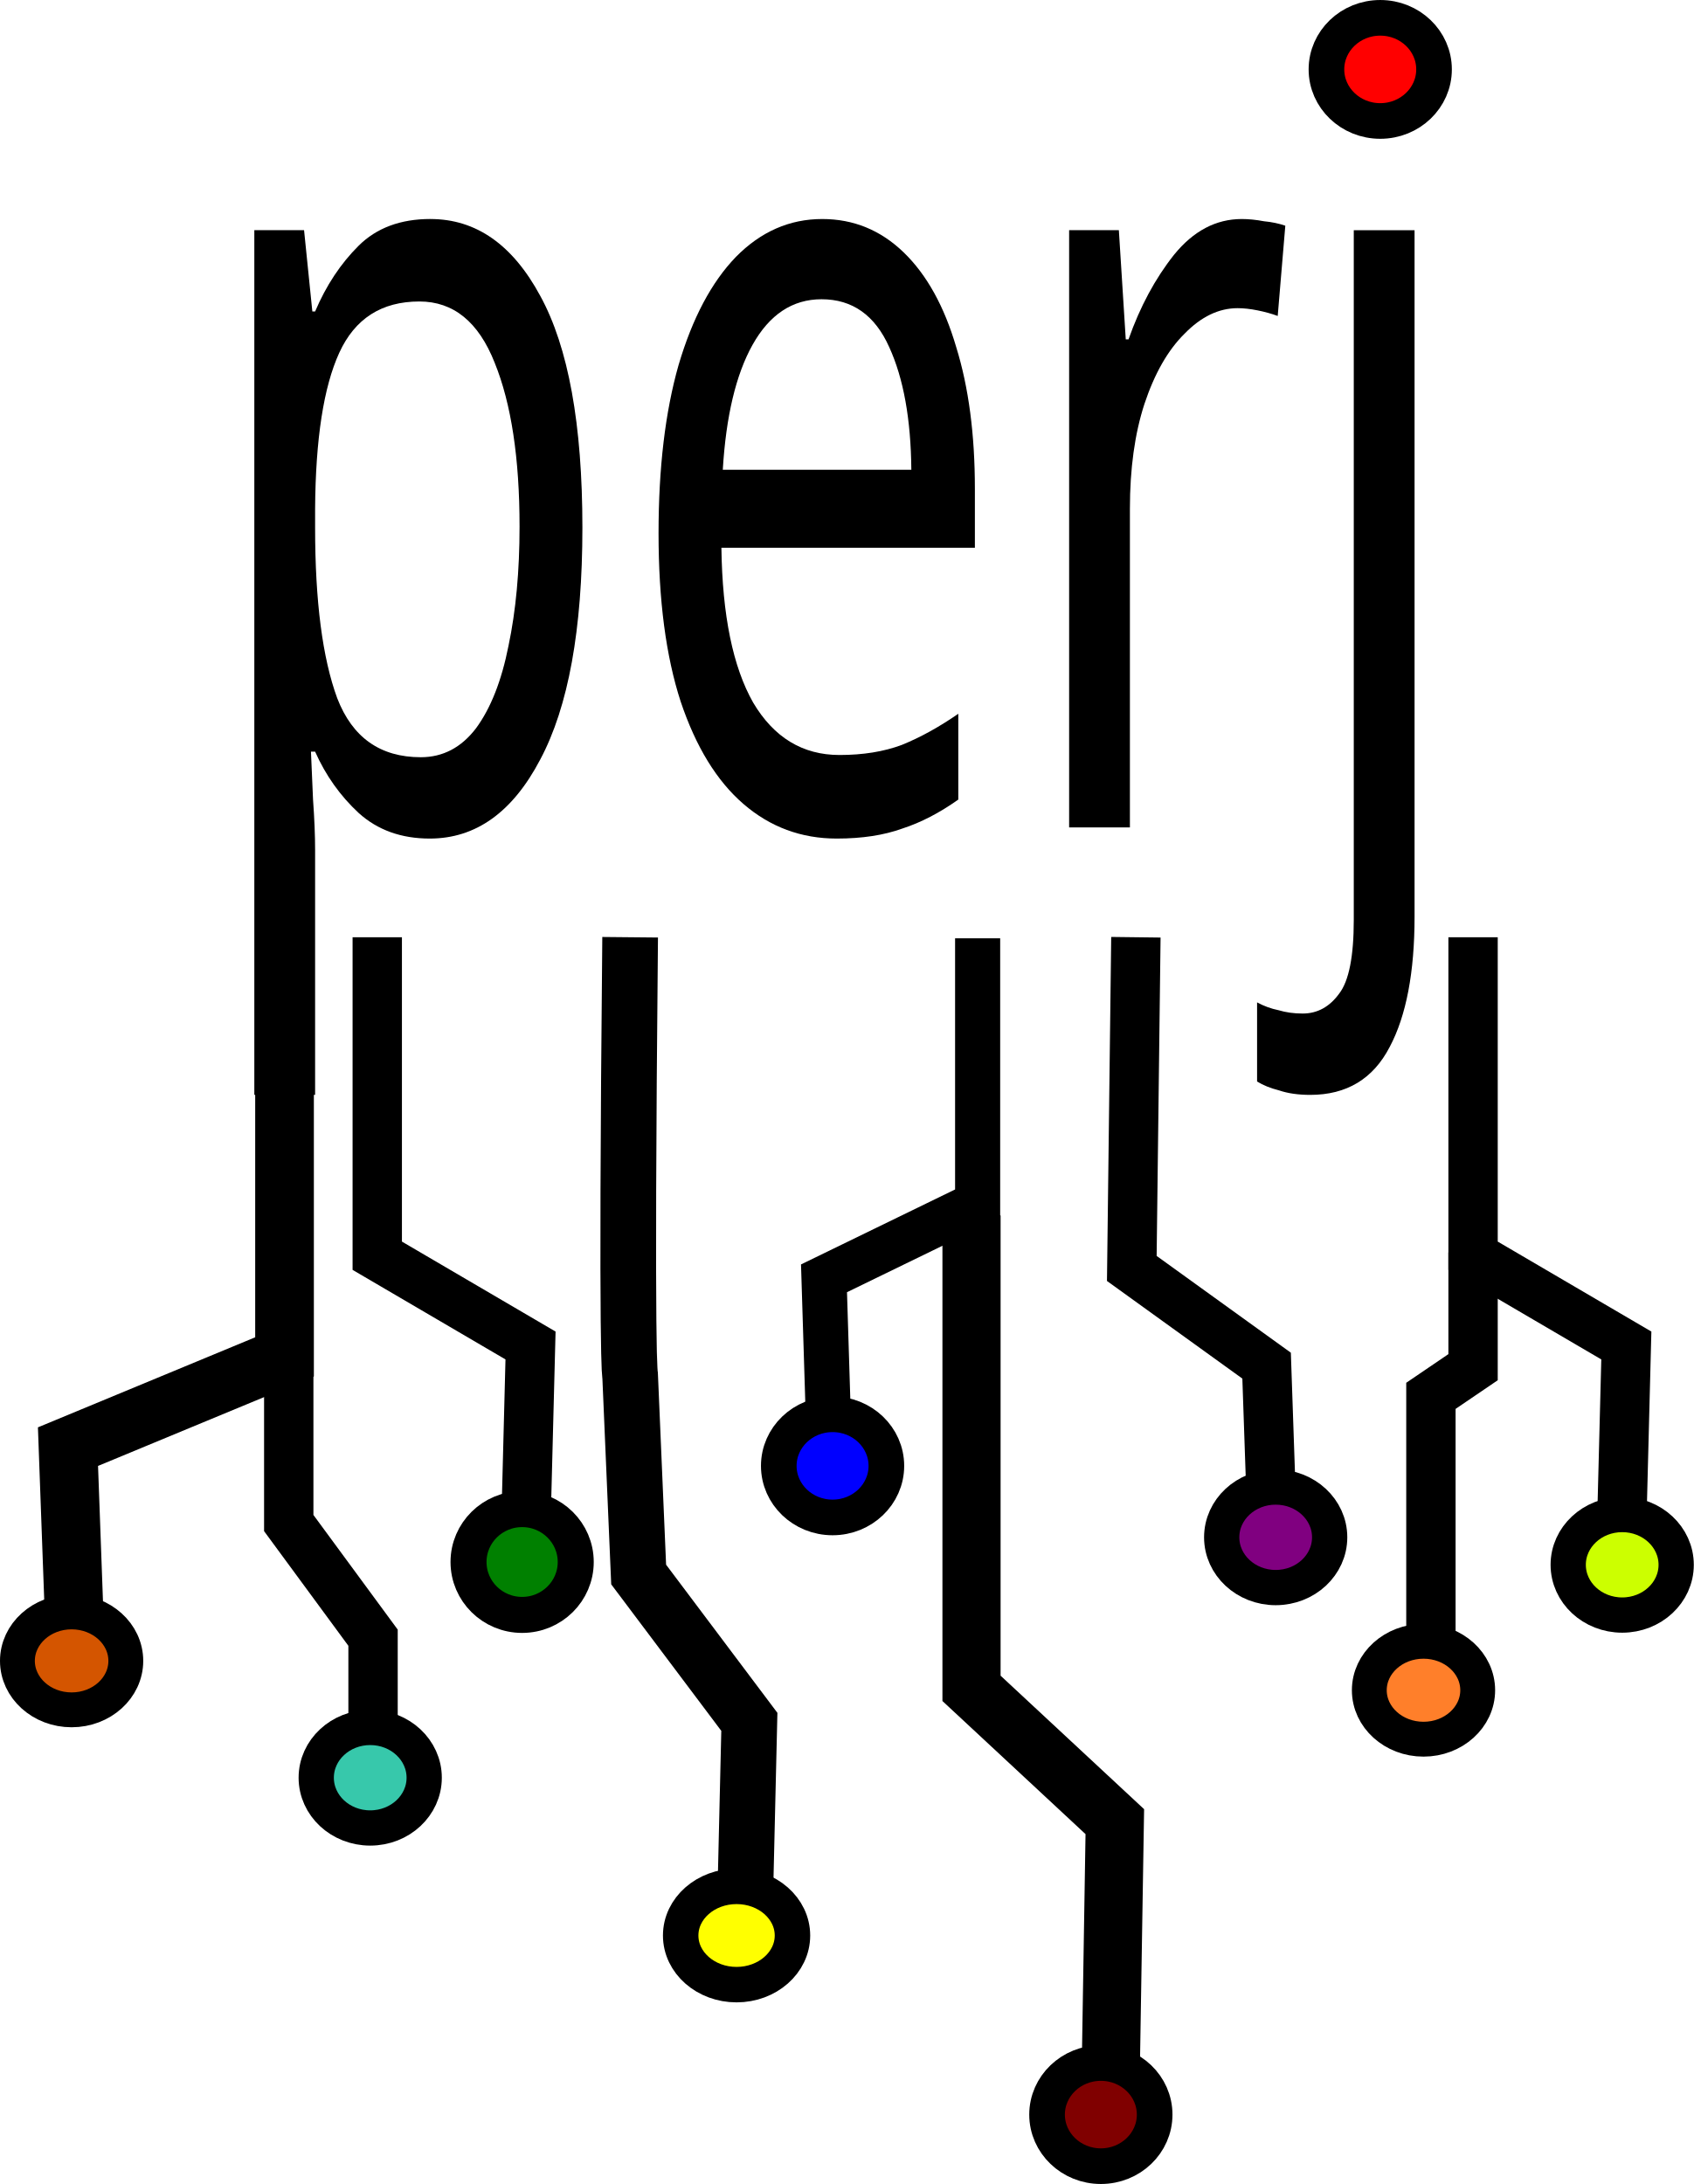
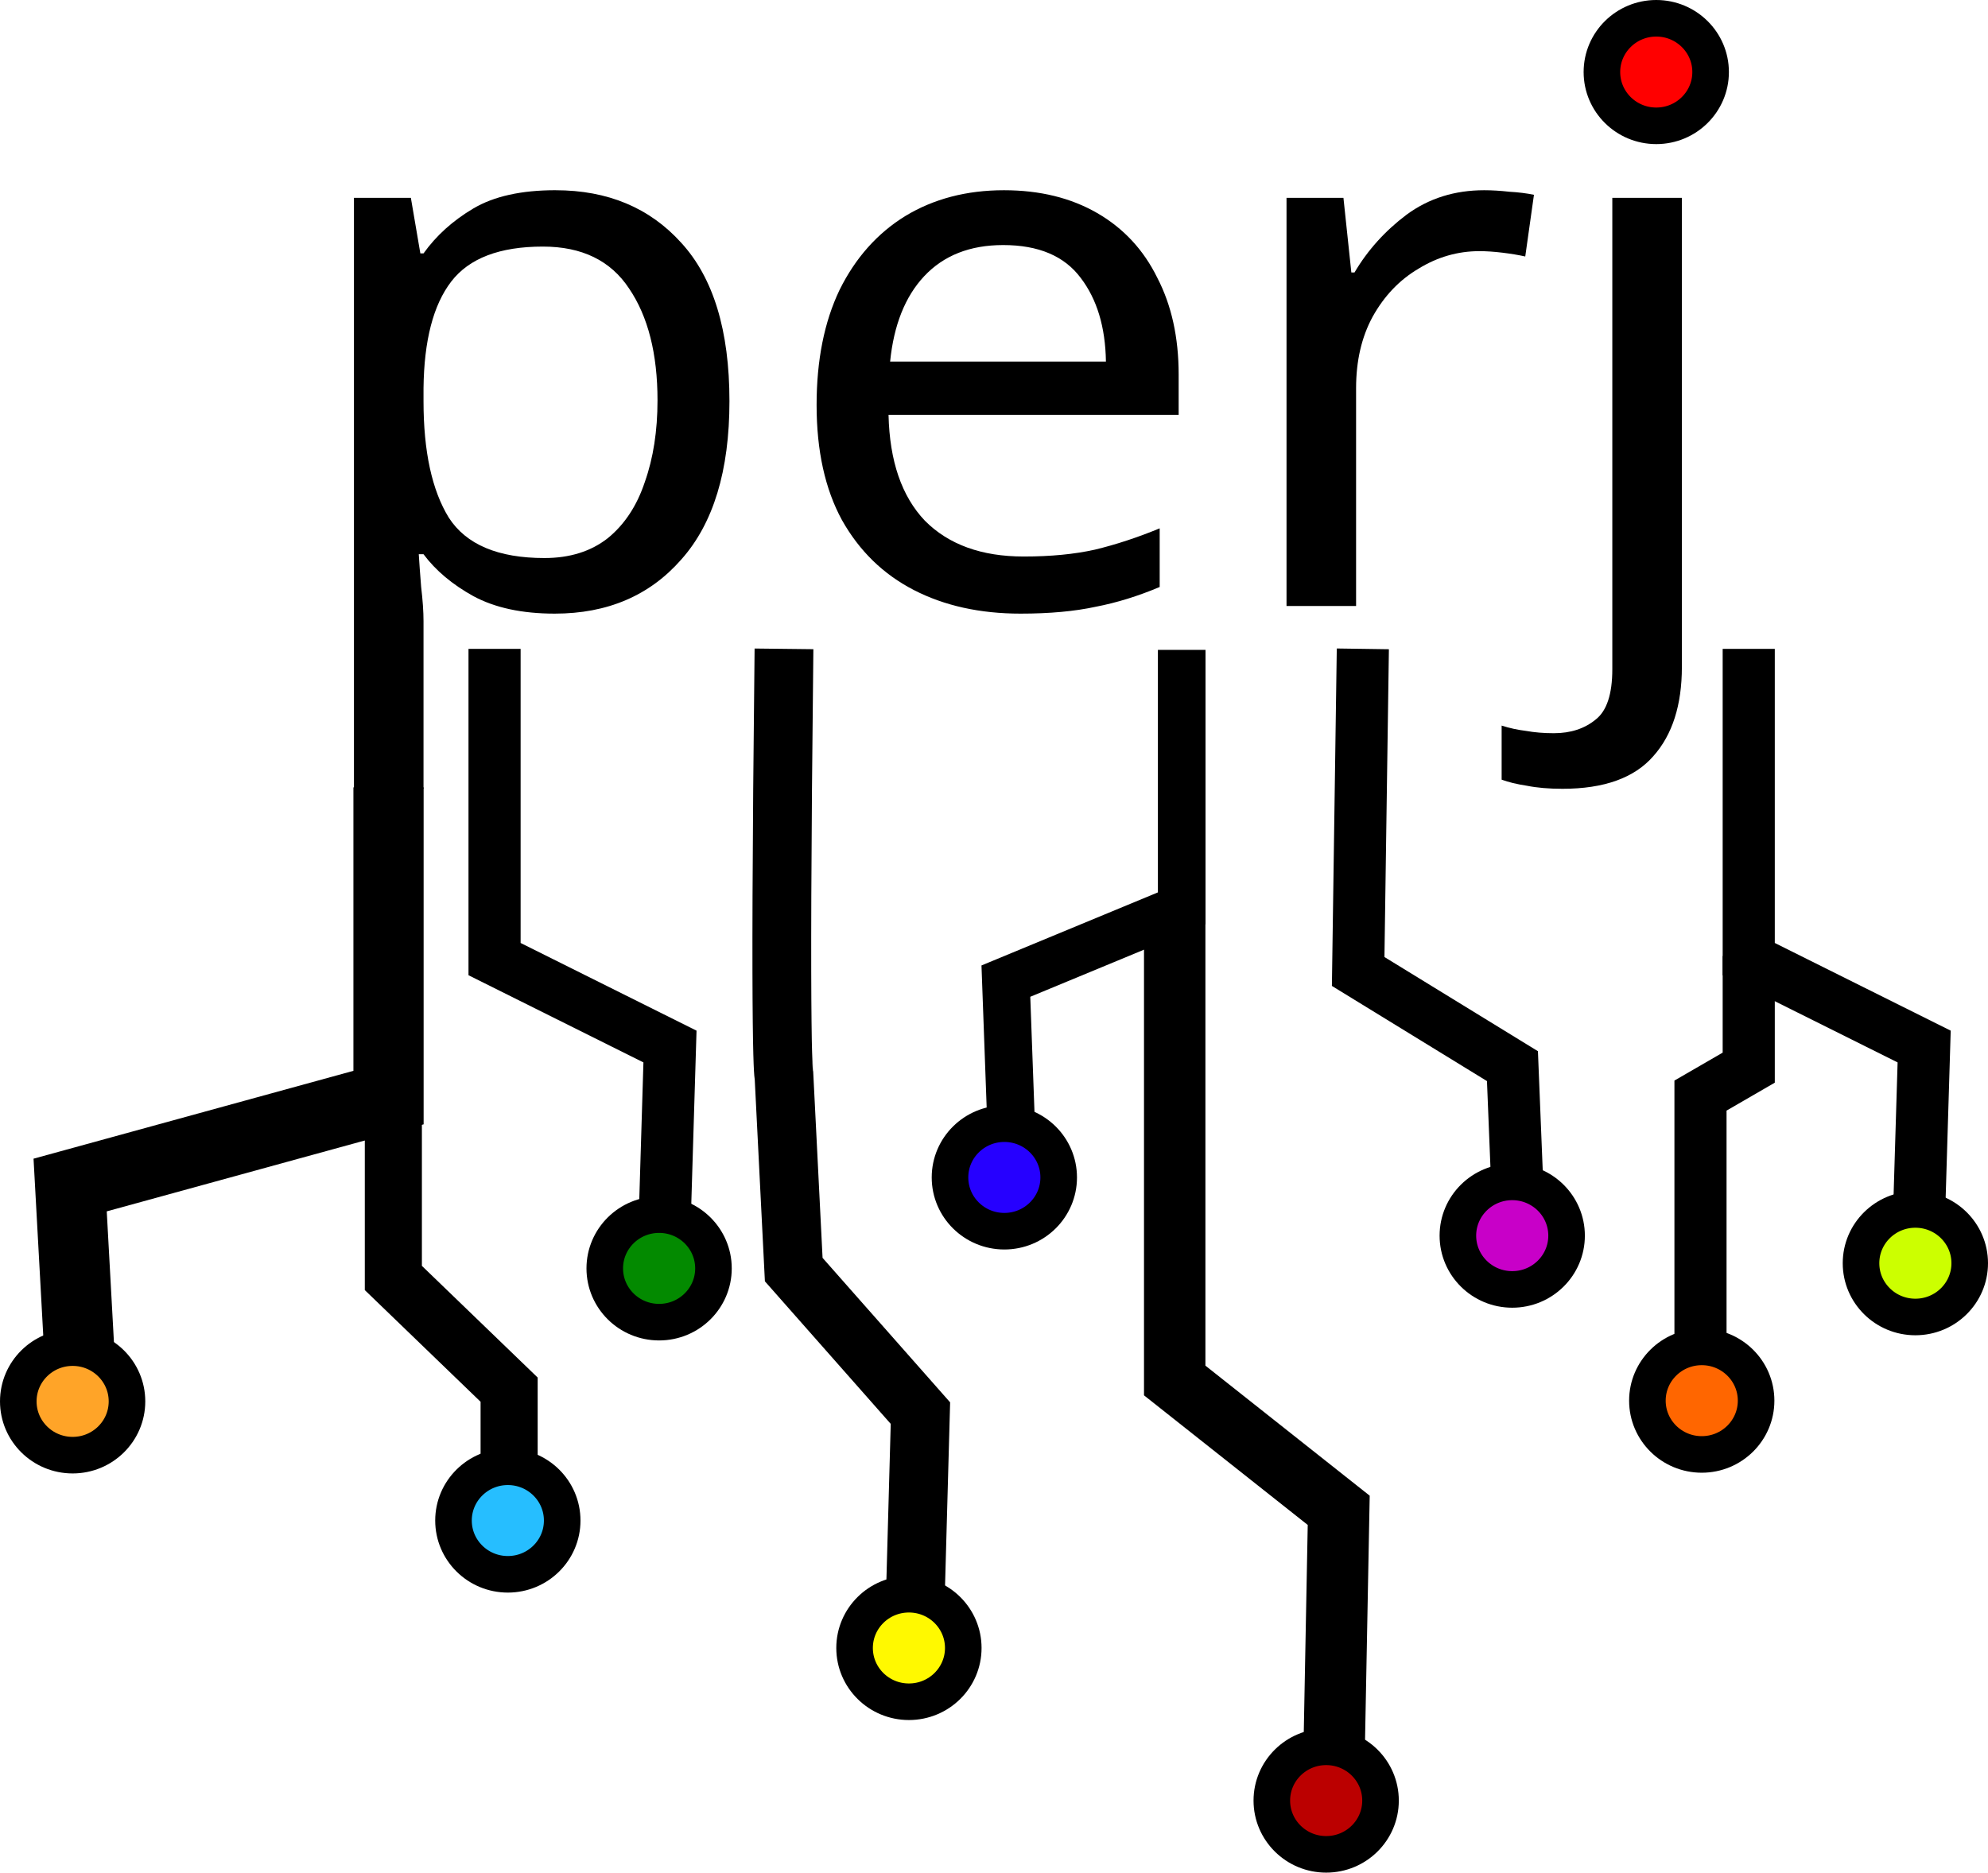
- <svg xmlns="http://www.w3.org/2000/svg" id="svg8" version="1.1" viewBox="0 0 106.332 137.113" height="137.113mm" width="106.332mm">
+ <svg xmlns="http://www.w3.org/2000/svg" id="svg8" version="1.1" viewBox="0 0 109.041 102.74" height="102.74mm" width="109.041mm">
  <defs id="defs2">
    <clipPath id="clipPath885" clipPathUnits="userSpaceOnUse">
      <rect y="246.426" x="130.124" height="15.572" width="24.757" id="rect887" style="opacity:1;fill:#2b0000;fill-opacity:1;fill-rule:evenodd;stroke:none;stroke-width:0.171;stroke-miterlimit:4;stroke-dasharray:none;stroke-opacity:1" />
    </clipPath>
    <clipPath id="clipPath885-5" clipPathUnits="userSpaceOnUse">
      <rect y="246.426" x="130.124" height="15.572" width="24.757" id="rect887-9" style="opacity:1;fill:#2b0000;fill-opacity:1;fill-rule:evenodd;stroke:none;stroke-width:0.171;stroke-miterlimit:4;stroke-dasharray:none;stroke-opacity:1" />
    </clipPath>
  </defs>
-   <g transform="translate(-21.29604,-47.65909)" style="display:none" id="layer1">
+   <g transform="translate(-17.84781,-70.44704)" style="display:none" id="layer1">
    <flowRoot transform="matrix(1.083982,0,0,1.748892,-114.3839,-331.3156)" style="font-style:normal;font-variant:normal;font-weight:normal;font-stretch:normal;font-size:40.001px;line-height:1.25;font-family:'Noto Sans';-inkscape-font-specification:'Noto Sans, Normal';font-variant-ligatures:normal;font-variant-caps:all-small-caps;font-variant-numeric:normal;font-feature-settings:normal;text-align:start;letter-spacing:0px;word-spacing:0px;writing-mode:lr-tb;text-anchor:start;fill:#000000;fill-opacity:1;stroke:none" id="flowRoot815" xml:space="preserve">
      <flowRegion style="font-style:normal;font-variant:normal;font-weight:normal;font-stretch:normal;font-size:40.001px;font-family:'Noto Sans';-inkscape-font-specification:'Noto Sans, Normal';font-variant-ligatures:normal;font-variant-caps:all-small-caps;font-variant-numeric:normal;font-feature-settings:normal;text-align:start;writing-mode:lr-tb;text-anchor:start" id="flowRegion817">
        <rect style="font-style:normal;font-variant:normal;font-weight:normal;font-stretch:normal;font-size:40.001px;font-family:'Noto Sans';-inkscape-font-specification:'Noto Sans, Normal';font-variant-ligatures:normal;font-variant-caps:all-small-caps;font-variant-numeric:normal;font-feature-settings:normal;text-align:start;writing-mode:lr-tb;text-anchor:start" y="215.377" x="135.714" height="267.143" width="542.857" id="rect819" />
      </flowRegion>
      <flowPara id="flowPara821">PER</flowPara>
    </flowRoot>
    <flowRoot transform="matrix(1.083982,0,0,2.208819,-38.73995,-434.4078)" style="font-style:normal;font-variant:normal;font-weight:normal;font-stretch:normal;font-size:40px;line-height:1.25;font-family:'Noto Sans';-inkscape-font-specification:'Noto Sans, Normal';font-variant-ligatures:normal;font-variant-caps:normal;font-variant-numeric:normal;font-feature-settings:normal;text-align:start;letter-spacing:0px;word-spacing:0px;writing-mode:lr-tb;text-anchor:start;fill:#000000;fill-opacity:1;stroke:none" id="flowRoot815-1" xml:space="preserve">
      <flowRegion style="font-style:normal;font-variant:normal;font-weight:normal;font-stretch:normal;font-size:40px;font-family:'Noto Sans';-inkscape-font-specification:'Noto Sans, Normal';font-variant-ligatures:normal;font-variant-caps:normal;font-variant-numeric:normal;font-feature-settings:normal;text-align:start;writing-mode:lr-tb;text-anchor:start" id="flowRegion817-7">
        <rect style="font-style:normal;font-variant:normal;font-weight:normal;font-stretch:normal;font-size:40px;font-family:'Noto Sans';-inkscape-font-specification:'Noto Sans, Normal';font-variant-ligatures:normal;font-variant-caps:normal;font-variant-numeric:normal;font-feature-settings:normal;text-align:start;writing-mode:lr-tb;text-anchor:start" y="215.377" x="135.714" height="267.143" width="542.857" id="rect819-8" />
      </flowRegion>
      <flowPara id="flowPara821-5">J</flowPara>
    </flowRoot>
    <flowRoot transform="scale(0.2645833)" style="font-style:normal;font-weight:normal;font-size:40px;line-height:1.25;font-family:sans-serif;letter-spacing:0px;word-spacing:0px;fill:#000000;fill-opacity:1;stroke:none" id="flowRoot847" xml:space="preserve">
      <flowRegion id="flowRegion849">
        <rect y="625.377" x="462.857" height="132.857" width="60" id="rect851" />
      </flowRegion>
      <flowPara id="flowPara853" />
    </flowRoot>
  </g>
-   <g transform="translate(-21.29604,-47.65909)" id="layer4" />
-   <g transform="translate(-21.29604,-47.65909)" style="display:inline" id="layer2">
-     <g id="flowRoot815-4" style="font-style:normal;font-variant:normal;font-weight:normal;font-stretch:normal;font-size:40.001px;line-height:1.25;font-family:'Noto Sans';-inkscape-font-specification:'Noto Sans, Normal';font-variant-ligatures:normal;font-variant-caps:all-small-caps;font-variant-numeric:normal;font-feature-settings:normal;text-align:start;letter-spacing:0px;word-spacing:0px;writing-mode:lr-tb;text-anchor:start;fill:#000000;fill-opacity:1;stroke:none" transform="matrix(1.083982,0,0,1.748892,-113.5361,-340.7168)" aria-label="perj">
-       <path id="path1795" style="" d="m 149.315,229.932 q 3.96,0 6.36,2.76 2.44,2.76 2.44,8.32 0,5.48 -2.44,8.32 -2.4,2.84 -6.4,2.84 -2.48,0 -4.12,-0.92 -1.6,-0.92 -2.52,-2.2 h -0.24 q 0.04,0.68 0.12,1.72 0.12,1.04 0.12,1.8 v 8.8 h -3.52 v -31.041 h 2.88 l 0.48,2.92 h 0.16 q 0.96,-1.4 2.52,-2.36 1.56,-0.96 4.16,-0.96 z m -0.64,2.96 q -3.28,0 -4.64,1.84 -1.36,1.84 -1.4,5.6 v 0.68 q 0,3.96 1.28,6.12 1.32,2.12 4.84,2.12 1.92,0 3.2,-1.04 1.28,-1.08 1.88,-2.96 0.64,-1.88 0.64,-4.28 0,-3.68 -1.44,-5.88 -1.4,-2.2 -4.36,-2.2 z" />
-       <path id="path1797" style="" d="m 172.005,229.932 q 2.72,0 4.72,1.2 2,1.2 3.04,3.4 1.08,2.16 1.08,5.08 v 2.12 h -14.68 q 0.08,3.64 1.84,5.56 1.8,1.88 5,1.88 2.04,0 3.6,-0.36 1.6,-0.4 3.28,-1.12 v 3.08 q -1.64,0.72 -3.24,1.04 -1.6,0.36 -3.8,0.36 -3.08,0 -5.4,-1.24 -2.32,-1.24 -3.64,-3.68 -1.28,-2.44 -1.28,-6.04 0,-3.52 1.16,-6.04 1.2,-2.52 3.32,-3.88 2.16,-1.36 5,-1.36 z m -0.04,2.88 q -2.52,0 -4,1.64 -1.44,1.6 -1.72,4.48 h 10.92 q -0.04,-2.72 -1.28,-4.4 -1.24,-1.72 -3.92,-1.72 z" />
-       <path id="path1799" style="" d="m 196.303,229.932 q 0.6,0 1.28,0.08 0.68,0.04 1.24,0.16 l -0.44,3.24 q -0.52,-0.12 -1.16,-0.2 -0.64,-0.08 -1.16,-0.08 -1.64,0 -3.08,0.92 -1.44,0.88 -2.32,2.52 -0.84,1.6 -0.84,3.76 v 11.44 h -3.52 v -21.44 h 2.88 l 0.4,3.92 h 0.16 q 1,-1.76 2.64,-3.04 1.68,-1.28 3.92,-1.28 z" />
-       <path id="path1801" style="" d="m 202.508,224.532 q 0,-1.16 0.6,-1.68 0.6,-0.56 1.48,-0.56 0.8,0 1.4,0.56 0.64,0.52 0.64,1.68 0,1.16 -0.64,1.72 -0.6,0.52 -1.4,0.52 -0.88,0 -1.48,-0.52 -0.6,-0.56 -0.6,-1.72 z m -2.24,36.841 q -1.04,0 -1.8,-0.16 -0.76,-0.12 -1.28,-0.32 v -2.84 q 0.6,0.2 1.24,0.28 0.64,0.12 1.4,0.12 1.28,0 2.12,-0.72 0.84,-0.68 0.84,-2.64 v -24.76 h 3.52 v 24.64 q 0,3 -1.44,4.68 -1.44,1.72 -4.6,1.72 z" />
+   <g transform="translate(-17.84781,-70.44704)" id="layer4" />
+   <g transform="translate(-17.84781,-70.44704)" style="display:inline" id="layer2">
+     <g id="flowRoot815-4" style="font-style:normal;font-variant:normal;font-weight:normal;font-stretch:normal;font-size:40.001px;line-height:1.25;font-family:'Noto Sans';-inkscape-font-specification:'Noto Sans, Normal';font-variant-ligatures:normal;font-variant-caps:all-small-caps;font-variant-numeric:normal;font-feature-settings:normal;text-align:start;letter-spacing:0px;word-spacing:0px;writing-mode:lr-tb;text-anchor:start;fill:#000000;fill-opacity:1;stroke:none" transform="matrix(1.083982,0,0,1.044483,-113.5361,-159.2762)" aria-label="perj">
+       <path id="path980" style="" d="m 149.315,229.932 q 3.96,0 6.36,2.76 2.44,2.76 2.44,8.32 0,5.48 -2.44,8.32 -2.4,2.84 -6.4,2.84 -2.48,0 -4.12,-0.92 -1.6,-0.92 -2.52,-2.2 h -0.24 q 0.04,0.68 0.12,1.72 0.12,1.04 0.12,1.8 v 8.8 h -3.52 v -31.041 h 2.88 l 0.48,2.92 h 0.16 q 0.96,-1.4 2.52,-2.36 1.56,-0.96 4.16,-0.96 z m -0.64,2.96 q -3.28,0 -4.64,1.84 -1.36,1.84 -1.4,5.6 v 0.68 q 0,3.96 1.28,6.12 1.32,2.12 4.84,2.12 1.92,0 3.2,-1.04 1.28,-1.08 1.88,-2.96 0.64,-1.88 0.64,-4.28 0,-3.68 -1.44,-5.88 -1.4,-2.2 -4.36,-2.2 z" />
+       <path id="path982" style="" d="m 172.005,229.932 q 2.72,0 4.72,1.2 2,1.2 3.04,3.4 1.08,2.16 1.08,5.08 v 2.12 h -14.68 q 0.08,3.64 1.84,5.56 1.8,1.88 5,1.88 2.04,0 3.6,-0.36 1.6,-0.4 3.28,-1.12 v 3.08 q -1.64,0.72 -3.24,1.04 -1.6,0.36 -3.8,0.36 -3.08,0 -5.4,-1.24 -2.32,-1.24 -3.64,-3.68 -1.28,-2.44 -1.28,-6.04 0,-3.52 1.16,-6.04 1.2,-2.52 3.32,-3.88 2.16,-1.36 5,-1.36 z m -0.04,2.88 q -2.52,0 -4,1.64 -1.44,1.6 -1.72,4.48 h 10.92 q -0.04,-2.72 -1.28,-4.4 -1.24,-1.72 -3.92,-1.72 z" />
+       <path id="path984" style="" d="m 196.303,229.932 q 0.6,0 1.28,0.08 0.68,0.04 1.24,0.16 l -0.44,3.24 q -0.52,-0.12 -1.16,-0.2 -0.64,-0.08 -1.16,-0.08 -1.64,0 -3.08,0.92 -1.44,0.88 -2.32,2.52 -0.84,1.6 -0.84,3.76 v 11.44 h -3.52 v -21.44 h 2.88 l 0.4,3.92 h 0.16 q 1,-1.76 2.64,-3.04 1.68,-1.28 3.92,-1.28 z" />
+       <path id="path986" style="" d="m 202.508,224.532 q 0,-1.16 0.6,-1.68 0.6,-0.56 1.48,-0.56 0.8,0 1.4,0.56 0.64,0.52 0.64,1.68 0,1.16 -0.64,1.72 -0.6,0.52 -1.4,0.52 -0.88,0 -1.48,-0.52 -0.6,-0.56 -0.6,-1.72 z m -2.24,36.841 q -1.04,0 -1.8,-0.16 -0.76,-0.12 -1.28,-0.32 v -2.84 q 0.6,0.2 1.24,0.28 0.64,0.12 1.4,0.12 1.28,0 2.12,-0.72 0.84,-0.68 0.84,-2.64 v -24.76 h 3.52 v 24.64 q 0,3 -1.44,4.68 -1.44,1.72 -4.6,1.72 z" />
    </g>
-     <path id="path1049-0-9" d="m 92.604,106.5 c -0.256,20.793 -0.256,20.793 -0.256,20.793 l 8.462,6.102 0.256,7.458 v 0 0" style="fill:none;stroke:#000000;stroke-width:3.099;stroke-linecap:butt;stroke-linejoin:miter;stroke-miterlimit:4;stroke-dasharray:none;stroke-opacity:1" />
-     <ellipse transform="scale(-1,1)" ry="3.156" rx="3.389" cy="144.172" cx="-101.38" id="path1082-7" style="opacity:1;fill:#800080;fill-opacity:1;fill-rule:evenodd;stroke:#000000;stroke-width:2.213;stroke-miterlimit:4;stroke-dasharray:none;stroke-opacity:1" />
-     <path id="path1285-0" d="m 113.771,106.5 c 0,19.995 0,19.995 0,19.995 l 9.622,5.635 -0.267,10.361 v 0 0" style="display:inline;fill:none;stroke:#000000;stroke-width:3.098;stroke-linecap:butt;stroke-linejoin:miter;stroke-miterlimit:4;stroke-dasharray:none;stroke-opacity:1" />
-     <ellipse ry="3.156" rx="3.389" cy="145.898" cx="123.133" id="path1082-7-2" style="display:inline;opacity:1;fill:#ccff00;fill-opacity:1;fill-rule:evenodd;stroke:#000000;stroke-width:2.213;stroke-miterlimit:4;stroke-dasharray:none;stroke-opacity:1" />
-     <path id="path1285-1" d="m 82.669,106.566 c 0,16.654 0,16.654 0,16.654 l -9.644,4.693 0.268,8.63 v 0 0" style="display:inline;fill:none;stroke:#000000;stroke-width:2.831;stroke-linecap:butt;stroke-linejoin:miter;stroke-miterlimit:4;stroke-dasharray:none;stroke-opacity:1" />
-     <path id="path1285-4-2" d="m 82.285,123.963 c 0,29.692 0,29.692 0,29.692 l 8.996,8.368 -0.25,15.386 v 0 0" style="display:inline;fill:none;stroke:#000000;stroke-width:3.651;stroke-linecap:butt;stroke-linejoin:miter;stroke-miterlimit:4;stroke-dasharray:none;stroke-opacity:1" />
-     <ellipse transform="scale(-1,1)" ry="3.238" rx="3.377" cy="139.687" cx="-73.563" id="path1082-7-5" style="display:inline;opacity:1;fill:#0000ff;fill-opacity:1;fill-rule:evenodd;stroke:#000000;stroke-width:2.237;stroke-miterlimit:4;stroke-dasharray:none;stroke-opacity:1" />
-     <path id="path1340" d="m 60.854,106.5 c -0.267,27.52 0,27.52 0,27.52 l 0.535,12.488 6.949,9.25 -0.267,11.332 v 0" style="fill:none;stroke:#000000;stroke-width:3.495;stroke-linecap:butt;stroke-linejoin:miter;stroke-miterlimit:4;stroke-dasharray:none;stroke-opacity:1" />
-     <ellipse transform="scale(-1,1)" ry="3.085" rx="3.509" cy="169.171" cx="-67.536" id="path1082-7-52" style="display:inline;opacity:1;fill:#ffff00;fill-opacity:1;fill-rule:evenodd;stroke:#000000;stroke-width:2.226;stroke-miterlimit:4;stroke-dasharray:none;stroke-opacity:1" />
-     <path id="path1285-4" d="m 44.979,106.5 c 0,19.995 0,19.995 0,19.995 l 9.622,5.635 -0.267,10.361 v 0 0" style="display:inline;fill:none;stroke:#000000;stroke-width:3.098;stroke-linecap:butt;stroke-linejoin:miter;stroke-miterlimit:4;stroke-dasharray:none;stroke-opacity:1" />
-     <ellipse transform="scale(-1,1)" ry="3.321" rx="3.365" cy="145.723" cx="-54.074" id="path1082-7-9" style="display:inline;opacity:1;fill:#008000;fill-opacity:1;fill-rule:evenodd;stroke:#000000;stroke-width:2.261;stroke-miterlimit:4;stroke-dasharray:none;stroke-opacity:1" />
-     <path id="path1285" d="m 39.158,112.85 c 0,19.995 0,19.995 0,19.995 l -13.594,5.635 0.378,10.361 v 0 0" style="fill:none;stroke:#000000;stroke-width:3.683;stroke-linecap:butt;stroke-linejoin:miter;stroke-miterlimit:4;stroke-dasharray:none;stroke-opacity:1" />
-     <ellipse transform="scale(-1,1)" ry="3.074" rx="3.402" cy="151.93" cx="-25.792" id="path1082-7-0" style="display:inline;opacity:1;fill:#d45500;fill-opacity:1;fill-rule:evenodd;stroke:#000000;stroke-width:2.188;stroke-miterlimit:4;stroke-dasharray:none;stroke-opacity:1" />
-     <path id="path5147" d="m 113.771,126.294 v 7.198 l -2.646,1.799 v 16.195 0 0" style="fill:none;stroke:#000000;stroke-width:3.098;stroke-linecap:butt;stroke-linejoin:miter;stroke-miterlimit:4;stroke-dasharray:none;stroke-opacity:1" />
-     <path id="path5151" d="m 39.423,132.48 c 0,10.797 0,10.797 0,10.797 l 5.292,7.198 v 5.398" style="fill:none;stroke:#000000;stroke-width:3.098;stroke-linecap:butt;stroke-linejoin:miter;stroke-miterlimit:4;stroke-dasharray:none;stroke-opacity:1" />
-     <ellipse ry="3.074" rx="3.402" cy="153.773" cx="110.66" id="path1082-7-2-2" style="display:inline;opacity:1;fill:#ff7f2a;fill-opacity:1;fill-rule:evenodd;stroke:#000000;stroke-width:2.188;stroke-miterlimit:4;stroke-dasharray:none;stroke-opacity:1" />
-     <ellipse ry="3.156" rx="3.389" cy="159.265" cx="44.537" id="path1082-7-2-2-8" style="display:inline;opacity:1;fill:#37c8ab;fill-opacity:1;fill-rule:evenodd;stroke:#000000;stroke-width:2.213;stroke-miterlimit:4;stroke-dasharray:none;stroke-opacity:1" />
-     <ellipse transform="scale(-1,1)" ry="3.238" rx="3.377" cy="180.415" cx="-90.405" id="path1082-7-5-3" style="display:inline;opacity:1;fill:#800000;fill-opacity:1;fill-rule:evenodd;stroke:#000000;stroke-width:2.237;stroke-miterlimit:4;stroke-dasharray:none;stroke-opacity:1" />
-     <ellipse transform="scale(-1,1)" ry="3.238" rx="3.377" cy="52.016" cx="-107.944" id="path1082-7-5-3-8" style="display:inline;opacity:1;fill:#ff0000;fill-opacity:1;fill-rule:evenodd;stroke:#000000;stroke-width:2.237;stroke-miterlimit:4;stroke-dasharray:none;stroke-opacity:1" />
+     <path id="path1049-0-9" d="m 92.599,106.046 c -0.256,17.7 -0.256,17.7 -0.256,17.7 l 8.462,5.194 0.256,6.349 v 0 0" style="fill:none;stroke:#000000;stroke-width:2.859;stroke-linecap:butt;stroke-linejoin:miter;stroke-miterlimit:4;stroke-dasharray:none;stroke-opacity:1" />
+     <path id="path1285-0" d="m 113.765,106.046 c 0,17.021 0,17.021 0,17.021 l 9.622,4.797 -0.267,8.82 v 0 0" style="display:inline;fill:none;stroke:#000000;stroke-width:2.859;stroke-linecap:butt;stroke-linejoin:miter;stroke-miterlimit:4;stroke-dasharray:none;stroke-opacity:1" />
+     <path id="path1285-1" d="m 82.664,106.103 c 0,14.177 0,14.177 0,14.177 l -9.644,3.995 0.268,7.346 v 0 0" style="display:inline;fill:none;stroke:#000000;stroke-width:2.612;stroke-linecap:butt;stroke-linejoin:miter;stroke-miterlimit:4;stroke-dasharray:none;stroke-opacity:1" />
+     <path id="path1285-4-2" d="m 82.28,120.911 c 0,25.275 0,25.275 0,25.275 l 8.996,7.123 -0.25,13.097 v 0 0" style="display:inline;fill:none;stroke:#000000;stroke-width:3.368;stroke-linecap:butt;stroke-linejoin:miter;stroke-miterlimit:4;stroke-dasharray:none;stroke-opacity:1" />
+     <path id="path1340" d="m 60.849,106.046 c -0.267,23.426 0,23.426 0,23.426 l 0.535,10.63 6.949,7.874 -0.267,9.646 v 0" style="fill:none;stroke:#000000;stroke-width:3.224;stroke-linecap:butt;stroke-linejoin:miter;stroke-miterlimit:4;stroke-dasharray:none;stroke-opacity:1" />
+     <path id="path1285-4" d="m 44.974,106.046 c 0,17.021 0,17.021 0,17.021 l 9.622,4.797 -0.267,8.82 v 0 0" style="display:inline;fill:none;stroke:#000000;stroke-width:2.859;stroke-linecap:butt;stroke-linejoin:miter;stroke-miterlimit:4;stroke-dasharray:none;stroke-opacity:1" />
+     <path id="path1285" d="m 39.158,113.644 c 0,17.021 0,17.021 0,17.021 l -17.463,4.797 0.485,8.82 v 0 0" style="fill:none;stroke:#000000;stroke-width:3.851;stroke-linecap:butt;stroke-linejoin:miter;stroke-miterlimit:4;stroke-dasharray:none;stroke-opacity:1" />
+     <path id="path5147" d="m 113.765,122.896 v 6.127 l -2.646,1.532 v 13.786 0 0" style="fill:none;stroke:#000000;stroke-width:2.859;stroke-linecap:butt;stroke-linejoin:miter;stroke-miterlimit:4;stroke-dasharray:none;stroke-opacity:1" />
+     <path id="path5151" d="m 39.423,131.371 c 0,9.191 0,9.191 0,9.191 l 6.35,6.127 v 4.595" style="fill:none;stroke:#000000;stroke-width:3.131;stroke-linecap:butt;stroke-linejoin:miter;stroke-miterlimit:4;stroke-dasharray:none;stroke-opacity:1" />
+     <ellipse transform="scale(-1,1)" ry="2.95" rx="2.981" cy="74.4" cx="-108.693" id="path1082-7-5-3-8" style="display:inline;opacity:1;fill:#ff0000;fill-opacity:1;fill-rule:evenodd;stroke:#000000;stroke-width:2.006;stroke-miterlimit:4;stroke-dasharray:none;stroke-opacity:1" />
+     <ellipse transform="scale(-1,1)" ry="2.95" rx="2.981" cy="139.752" cx="-122.905" id="path1082-7-5-3-8-3" style="display:inline;opacity:1;fill:#ccff00;fill-opacity:1;fill-rule:evenodd;stroke:#000000;stroke-width:2.006;stroke-miterlimit:4;stroke-dasharray:none;stroke-opacity:1" />
+     <ellipse transform="scale(-1,1)" ry="2.95" rx="2.981" cy="147.293" cx="-111.188" id="path1082-7-5-3-8-6" style="display:inline;opacity:1;fill:#ff6600;fill-opacity:1;fill-rule:evenodd;stroke:#000000;stroke-width:2.006;stroke-miterlimit:4;stroke-dasharray:none;stroke-opacity:1" />
+     <ellipse transform="scale(-1,1)" ry="2.95" rx="2.981" cy="138.24" cx="-100.793" id="path1082-7-5-3-8-7" style="display:inline;opacity:1;fill:#c800c8;fill-opacity:1;fill-rule:evenodd;stroke:#000000;stroke-width:2.006;stroke-miterlimit:4;stroke-dasharray:none;stroke-opacity:1" />
+     <ellipse transform="scale(-1,1)" ry="2.95" rx="2.981" cy="169.234" cx="-90.588" id="path1082-7-5-3-8-5" style="display:inline;opacity:1;fill:#bb0000;fill-opacity:1;fill-rule:evenodd;stroke:#000000;stroke-width:2.006;stroke-miterlimit:4;stroke-dasharray:none;stroke-opacity:1" />
+     <ellipse transform="scale(-1,1)" ry="2.95" rx="2.981" cy="135.046" cx="-72.936" id="path1082-7-5-3-8-35" style="display:inline;opacity:1;fill:#2600ff;fill-opacity:1;fill-rule:evenodd;stroke:#000000;stroke-width:2.006;stroke-miterlimit:4;stroke-dasharray:none;stroke-opacity:1" />
+     <ellipse transform="scale(-1,1)" ry="2.95" rx="2.981" cy="160.862" cx="-67.702" id="path1082-7-5-3-8-62" style="display:inline;opacity:1;fill:#fff900;fill-opacity:1;fill-rule:evenodd;stroke:#000000;stroke-width:2.006;stroke-miterlimit:4;stroke-dasharray:none;stroke-opacity:1" />
+     <ellipse transform="scale(-1,1)" ry="2.95" rx="2.981" cy="140.036" cx="-54" id="path1082-7-5-3-8-9" style="display:inline;opacity:1;fill:#038a00;fill-opacity:1;fill-rule:evenodd;stroke:#000000;stroke-width:2.006;stroke-miterlimit:4;stroke-dasharray:none;stroke-opacity:1" />
+     <ellipse transform="scale(-1,1)" ry="2.95" rx="2.981" cy="153.87" cx="-45.703" id="path1082-7-5-3-8-1" style="display:inline;opacity:1;fill:#26beff;fill-opacity:1;fill-rule:evenodd;stroke:#000000;stroke-width:2.006;stroke-miterlimit:4;stroke-dasharray:none;stroke-opacity:1" />
+     <ellipse transform="scale(-1,1)" ry="2.95" rx="2.981" cy="147.333" cx="-21.832" id="path1082-7-5-3-8-2" style="display:inline;opacity:1;fill:#ffa428;fill-opacity:1;fill-rule:evenodd;stroke:#000000;stroke-width:2.006;stroke-miterlimit:4;stroke-dasharray:none;stroke-opacity:1" />
  </g>
-   <g transform="translate(-21.29604,-47.65909)" style="display:inline" id="layer3" />
+   <g transform="translate(-17.84781,-70.44704)" style="display:inline" id="layer3" />
</svg>
